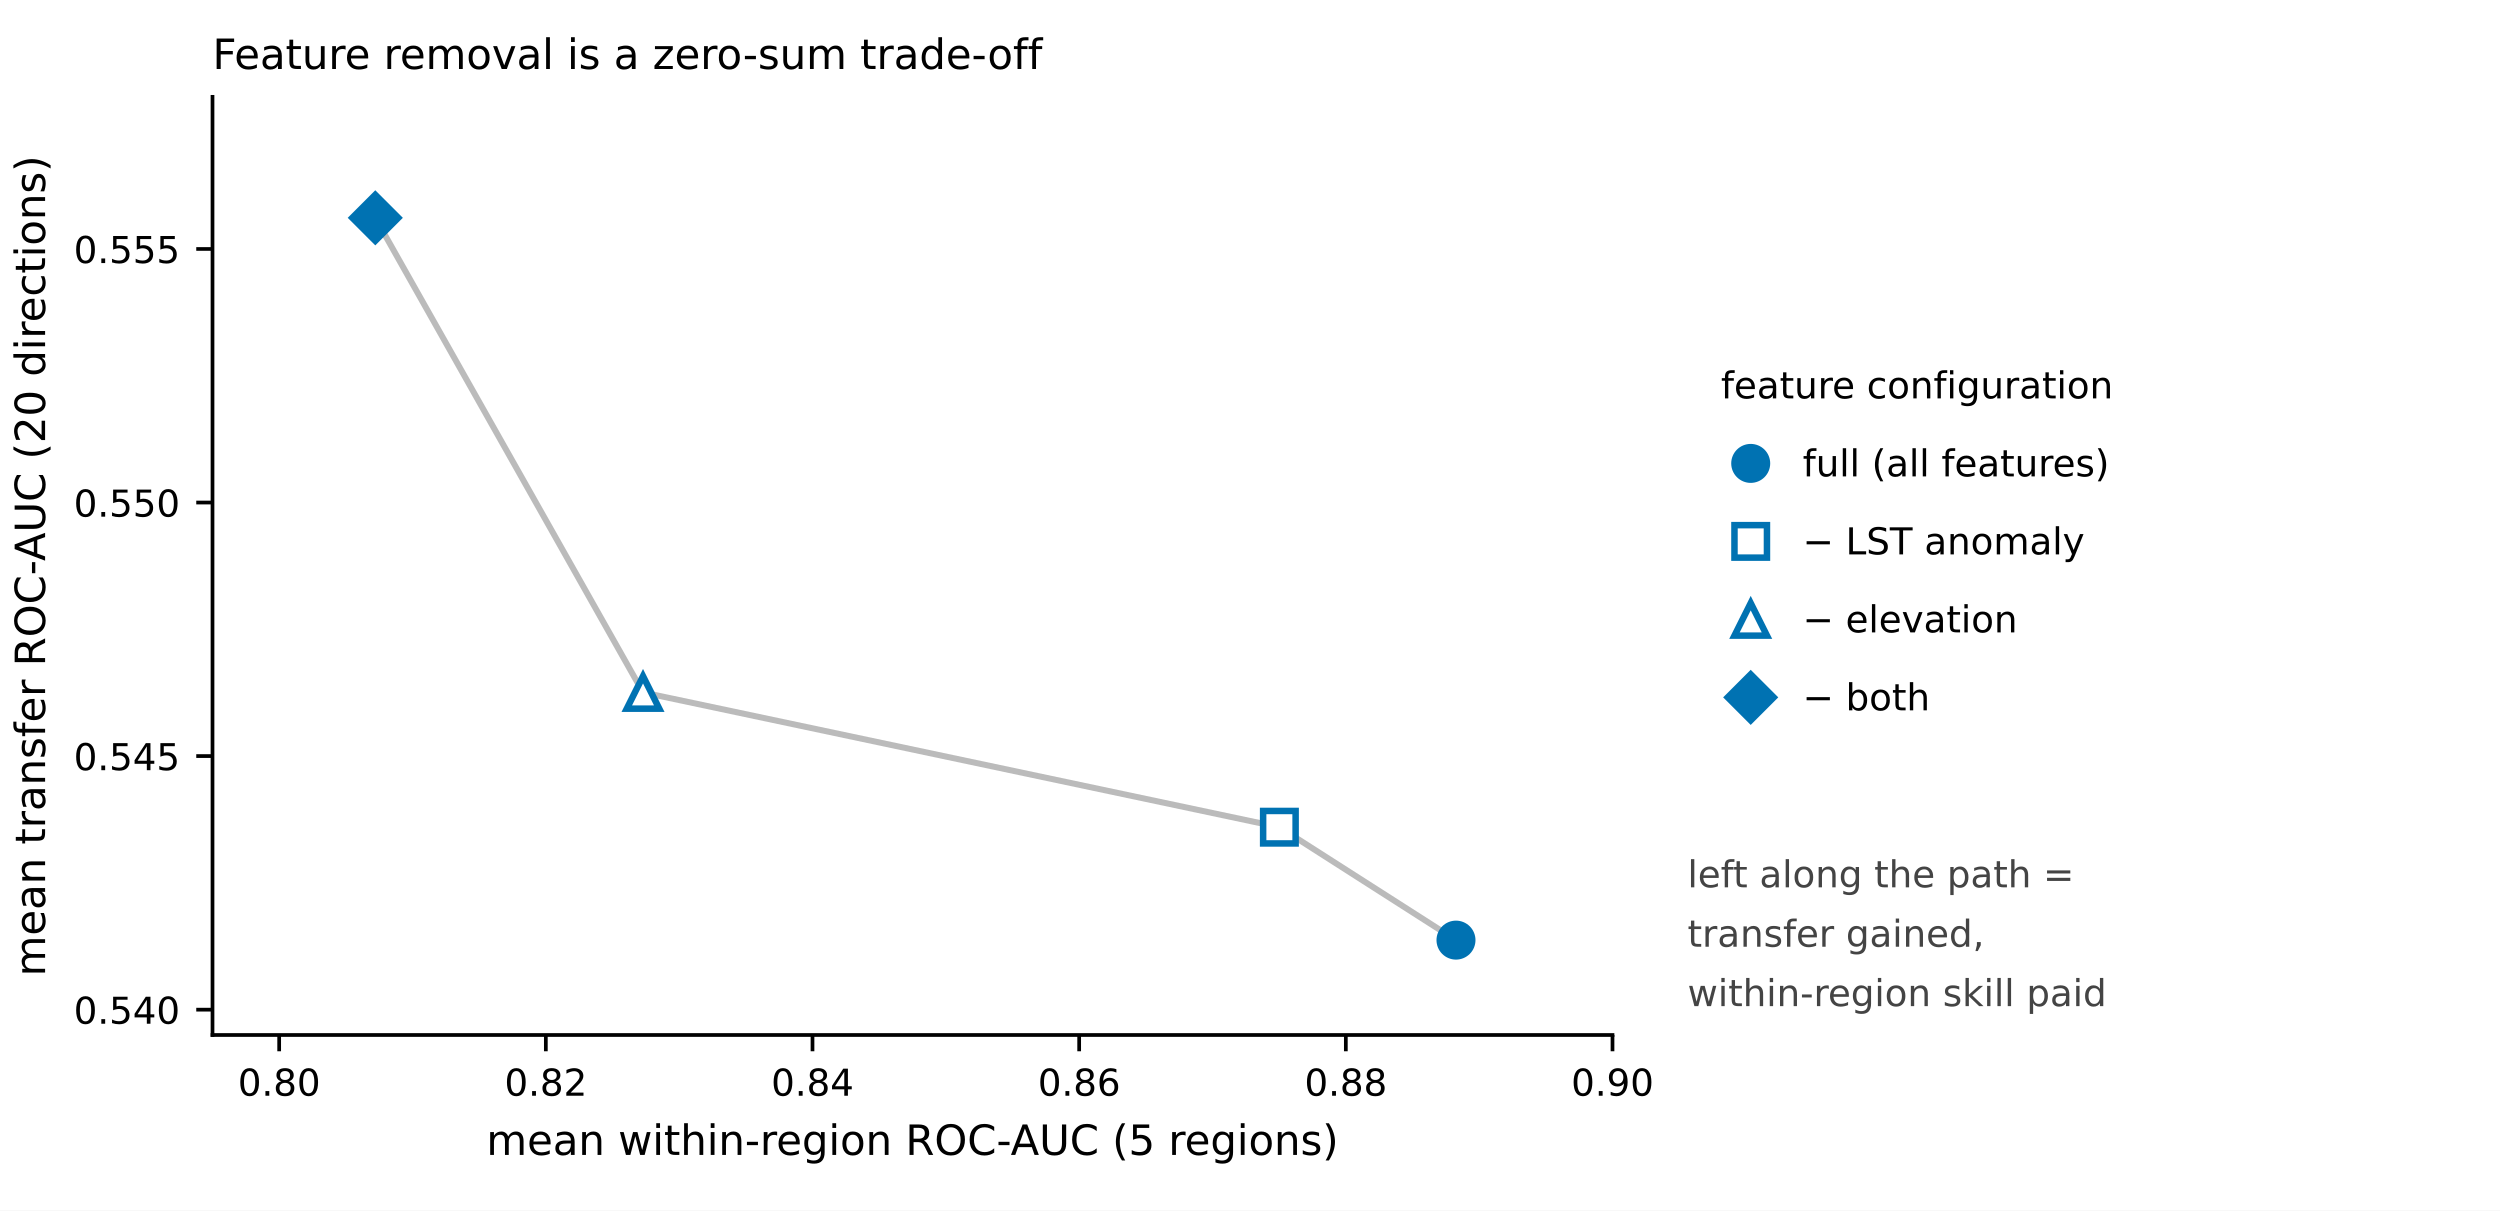
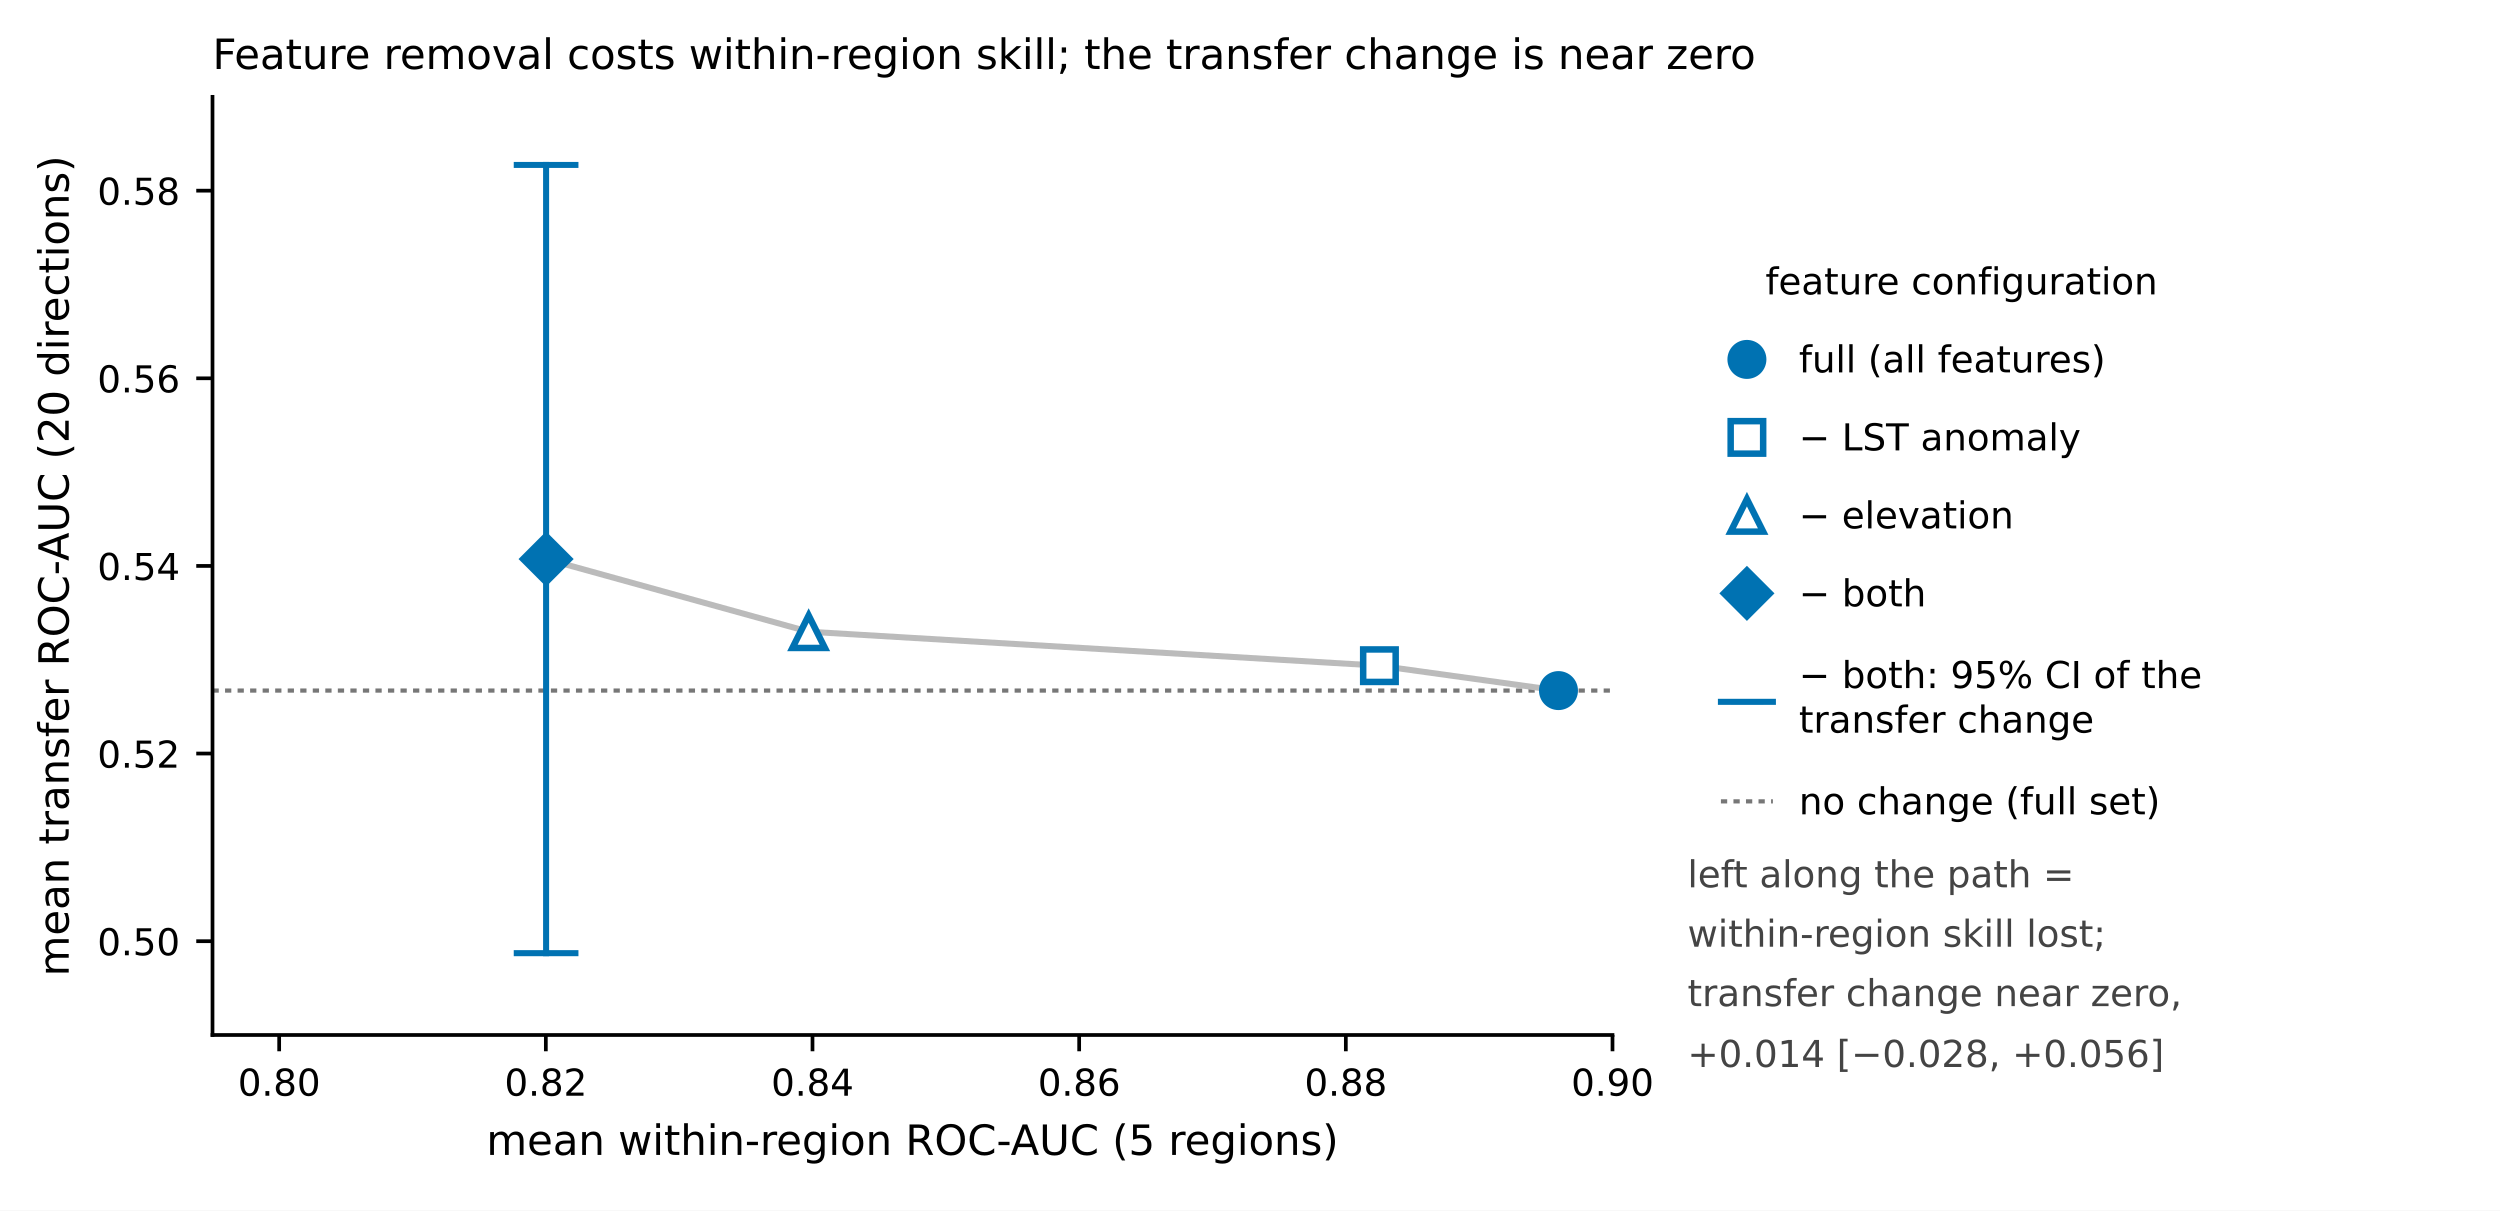
<svg xmlns="http://www.w3.org/2000/svg" xmlns:xlink="http://www.w3.org/1999/xlink" width="538.583pt" height="260.787pt" viewBox="0 0 538.583 260.787" version="1.1">
  <defs>
    <style type="text/css">*{stroke-linejoin: round; stroke-linecap: butt}</style>
  </defs>
  <g id="figure_1">
    <g id="patch_1">
      <path d="M 0 260.787  L 538.583 260.787  L 538.583 0  L 0 0  z " style="fill: #ffffff" />
    </g>
    <g id="axes_1">
      <g id="patch_2">
        <path d="M 45.78 222.973  L 347.386 222.973  L 347.386 20.863  L 45.78 20.863  z " style="fill: #ffffff" />
      </g>
      <g id="line2d_1">
-         <path d="M 313.668 202.533  L 275.62 178.206  L 138.528 149.172  L 80.849 46.925  " clip-path="url(#p1ce6769081)" style="fill: none; stroke: #bbbbbb; stroke-width: 1.3; stroke-linecap: square" />
+         <path d="M 45.78 148.775  L 347.386 148.775  " clip-path="url(#p6558971b50)" style="fill: none; stroke-dasharray: 1.35,1.35; stroke-dashoffset: 0; stroke: #777777; stroke-width: 0.9" />
+       </g>
+       <g id="line2d_2">
+         <path d="M 335.747 148.775  L 297.173 143.411  L 174.212 136.095  L 117.647 120.437  " clip-path="url(#p6558971b50)" style="fill: none; stroke: #bbbbbb; stroke-width: 1.3; stroke-linecap: square" />
      </g>
      <g id="matplotlib.axis_1">
        <g id="xtick_1">
-           <g id="line2d_2">
+           <g id="line2d_3">
            <defs>
-               <path id="m2e822967a6" d="M 0 0  L 0 3.5  " style="stroke: #000000; stroke-width: 0.8" />
+               <path id="m0a29e190fe" d="M 0 0  L 0 3.5  " style="stroke: #000000; stroke-width: 0.8" />
            </defs>
            <g>
-               <use xlink:href="#m2e822967a6" x="60.142" y="222.973" style="stroke: #000000; stroke-width: 0.8" />
+               <use xlink:href="#m0a29e190fe" x="60.142" y="222.973" style="stroke: #000000; stroke-width: 0.8" />
            </g>
          </g>
          <g id="text_1">
            <text style="font-size: 8px; font-family: 'DejaVu Sans', 'Bitstream Vera Sans', 'Computer Modern Sans Serif', 'Lucida Grande', 'Verdana', 'Geneva', 'Lucid', 'Arial', 'Helvetica', 'Avant Garde', sans-serif; text-anchor: middle" x="60.142" y="236.051" transform="rotate(-0 60.14173 236.0514)">0.80</text>
          </g>
        </g>
        <g id="xtick_2">
-           <g id="line2d_3">
-             <g>
-               <use xlink:href="#m2e822967a6" x="117.591" y="222.973" style="stroke: #000000; stroke-width: 0.8" />
+           <g id="line2d_4">
+             <g>
+               <use xlink:href="#m0a29e190fe" x="117.591" y="222.973" style="stroke: #000000; stroke-width: 0.8" />
            </g>
          </g>
          <g id="text_2">
            <text style="font-size: 8px; font-family: 'DejaVu Sans', 'Bitstream Vera Sans', 'Computer Modern Sans Serif', 'Lucida Grande', 'Verdana', 'Geneva', 'Lucid', 'Arial', 'Helvetica', 'Avant Garde', sans-serif; text-anchor: middle" x="117.591" y="236.051" transform="rotate(-0 117.5906 236.0514)">0.82</text>
          </g>
        </g>
        <g id="xtick_3">
-           <g id="line2d_4">
-             <g>
-               <use xlink:href="#m2e822967a6" x="175.039" y="222.973" style="stroke: #000000; stroke-width: 0.8" />
+           <g id="line2d_5">
+             <g>
+               <use xlink:href="#m0a29e190fe" x="175.039" y="222.973" style="stroke: #000000; stroke-width: 0.8" />
            </g>
          </g>
          <g id="text_3">
            <text style="font-size: 8px; font-family: 'DejaVu Sans', 'Bitstream Vera Sans', 'Computer Modern Sans Serif', 'Lucida Grande', 'Verdana', 'Geneva', 'Lucid', 'Arial', 'Helvetica', 'Avant Garde', sans-serif; text-anchor: middle" x="175.039" y="236.051" transform="rotate(-0 175.0394 236.0514)">0.84</text>
          </g>
        </g>
        <g id="xtick_4">
-           <g id="line2d_5">
-             <g>
-               <use xlink:href="#m2e822967a6" x="232.488" y="222.973" style="stroke: #000000; stroke-width: 0.8" />
+           <g id="line2d_6">
+             <g>
+               <use xlink:href="#m0a29e190fe" x="232.488" y="222.973" style="stroke: #000000; stroke-width: 0.8" />
            </g>
          </g>
          <g id="text_4">
            <text style="font-size: 8px; font-family: 'DejaVu Sans', 'Bitstream Vera Sans', 'Computer Modern Sans Serif', 'Lucida Grande', 'Verdana', 'Geneva', 'Lucid', 'Arial', 'Helvetica', 'Avant Garde', sans-serif; text-anchor: middle" x="232.488" y="236.051" transform="rotate(-0 232.4882 236.0514)">0.86</text>
          </g>
        </g>
        <g id="xtick_5">
-           <g id="line2d_6">
-             <g>
-               <use xlink:href="#m2e822967a6" x="289.937" y="222.973" style="stroke: #000000; stroke-width: 0.8" />
+           <g id="line2d_7">
+             <g>
+               <use xlink:href="#m0a29e190fe" x="289.937" y="222.973" style="stroke: #000000; stroke-width: 0.8" />
            </g>
          </g>
          <g id="text_5">
            <text style="font-size: 8px; font-family: 'DejaVu Sans', 'Bitstream Vera Sans', 'Computer Modern Sans Serif', 'Lucida Grande', 'Verdana', 'Geneva', 'Lucid', 'Arial', 'Helvetica', 'Avant Garde', sans-serif; text-anchor: middle" x="289.937" y="236.051" transform="rotate(-0 289.937 236.0514)">0.88</text>
          </g>
        </g>
        <g id="xtick_6">
-           <g id="line2d_7">
-             <g>
-               <use xlink:href="#m2e822967a6" x="347.386" y="222.973" style="stroke: #000000; stroke-width: 0.8" />
+           <g id="line2d_8">
+             <g>
+               <use xlink:href="#m0a29e190fe" x="347.386" y="222.973" style="stroke: #000000; stroke-width: 0.8" />
            </g>
          </g>
          <g id="text_6">
            <text style="font-size: 8px; font-family: 'DejaVu Sans', 'Bitstream Vera Sans', 'Computer Modern Sans Serif', 'Lucida Grande', 'Verdana', 'Geneva', 'Lucid', 'Arial', 'Helvetica', 'Avant Garde', sans-serif; text-anchor: middle" x="347.386" y="236.051" transform="rotate(-0 347.3858 236.0514)">0.90</text>
          </g>
        </g>
        <g id="text_7">
          <text style="font-size: 9px; font-family: 'DejaVu Sans', 'Bitstream Vera Sans', 'Computer Modern Sans Serif', 'Lucida Grande', 'Verdana', 'Geneva', 'Lucid', 'Arial', 'Helvetica', 'Avant Garde', sans-serif; text-anchor: middle" x="196.583" y="248.812" transform="rotate(-0 196.5827 248.8118)">mean within-region ROC-AUC (5 regions)</text>
        </g>
      </g>
      <g id="matplotlib.axis_2">
        <g id="ytick_1">
-           <g id="line2d_8">
+           <g id="line2d_9">
            <defs>
-               <path id="mc20624fbbd" d="M 0 0  L -3.5 0  " style="stroke: #000000; stroke-width: 0.8" />
+               <path id="mb01cf952e4" d="M 0 0  L -3.5 0  " style="stroke: #000000; stroke-width: 0.8" />
            </defs>
            <g>
-               <use xlink:href="#mc20624fbbd" x="45.78" y="217.511" style="stroke: #000000; stroke-width: 0.8" />
+               <use xlink:href="#mb01cf952e4" x="45.78" y="202.762" style="stroke: #000000; stroke-width: 0.8" />
            </g>
          </g>
          <g id="text_8">
-             <text style="font-size: 8px; font-family: 'DejaVu Sans', 'Bitstream Vera Sans', 'Computer Modern Sans Serif', 'Lucida Grande', 'Verdana', 'Geneva', 'Lucid', 'Arial', 'Helvetica', 'Avant Garde', sans-serif; text-anchor: end" x="38.78" y="220.55" transform="rotate(-0 38.77953 220.5499)">0.540</text>
+             <text style="font-size: 8px; font-family: 'DejaVu Sans', 'Bitstream Vera Sans', 'Computer Modern Sans Serif', 'Lucida Grande', 'Verdana', 'Geneva', 'Lucid', 'Arial', 'Helvetica', 'Avant Garde', sans-serif; text-anchor: end" x="38.78" y="205.801" transform="rotate(-0 38.77953 205.8013)">0.50</text>
          </g>
        </g>
        <g id="ytick_2">
-           <g id="line2d_9">
-             <g>
-               <use xlink:href="#mc20624fbbd" x="45.78" y="162.886" style="stroke: #000000; stroke-width: 0.8" />
+           <g id="line2d_10">
+             <g>
+               <use xlink:href="#mb01cf952e4" x="45.78" y="162.34" style="stroke: #000000; stroke-width: 0.8" />
            </g>
          </g>
          <g id="text_9">
-             <text style="font-size: 8px; font-family: 'DejaVu Sans', 'Bitstream Vera Sans', 'Computer Modern Sans Serif', 'Lucida Grande', 'Verdana', 'Geneva', 'Lucid', 'Arial', 'Helvetica', 'Avant Garde', sans-serif; text-anchor: end" x="38.78" y="165.925" transform="rotate(-0 38.77953 165.9255)">0.545</text>
+             <text style="font-size: 8px; font-family: 'DejaVu Sans', 'Bitstream Vera Sans', 'Computer Modern Sans Serif', 'Lucida Grande', 'Verdana', 'Geneva', 'Lucid', 'Arial', 'Helvetica', 'Avant Garde', sans-serif; text-anchor: end" x="38.78" y="165.379" transform="rotate(-0 38.77953 165.3792)">0.52</text>
          </g>
        </g>
        <g id="ytick_3">
-           <g id="line2d_10">
-             <g>
-               <use xlink:href="#mc20624fbbd" x="45.78" y="108.262" style="stroke: #000000; stroke-width: 0.8" />
+           <g id="line2d_11">
+             <g>
+               <use xlink:href="#mb01cf952e4" x="45.78" y="121.918" style="stroke: #000000; stroke-width: 0.8" />
            </g>
          </g>
          <g id="text_10">
-             <text style="font-size: 8px; font-family: 'DejaVu Sans', 'Bitstream Vera Sans', 'Computer Modern Sans Serif', 'Lucida Grande', 'Verdana', 'Geneva', 'Lucid', 'Arial', 'Helvetica', 'Avant Garde', sans-serif; text-anchor: end" x="38.78" y="111.301" transform="rotate(-0 38.77953 111.3011)">0.550</text>
+             <text style="font-size: 8px; font-family: 'DejaVu Sans', 'Bitstream Vera Sans', 'Computer Modern Sans Serif', 'Lucida Grande', 'Verdana', 'Geneva', 'Lucid', 'Arial', 'Helvetica', 'Avant Garde', sans-serif; text-anchor: end" x="38.78" y="124.957" transform="rotate(-0 38.77953 124.9572)">0.54</text>
          </g>
        </g>
        <g id="ytick_4">
-           <g id="line2d_11">
-             <g>
-               <use xlink:href="#mc20624fbbd" x="45.78" y="53.638" style="stroke: #000000; stroke-width: 0.8" />
+           <g id="line2d_12">
+             <g>
+               <use xlink:href="#mb01cf952e4" x="45.78" y="81.496" style="stroke: #000000; stroke-width: 0.8" />
            </g>
          </g>
          <g id="text_11">
-             <text style="font-size: 8px; font-family: 'DejaVu Sans', 'Bitstream Vera Sans', 'Computer Modern Sans Serif', 'Lucida Grande', 'Verdana', 'Geneva', 'Lucid', 'Arial', 'Helvetica', 'Avant Garde', sans-serif; text-anchor: end" x="38.78" y="56.677" transform="rotate(-0 38.77953 56.67669)">0.555</text>
-           </g>
-         </g>
-         <g id="text_12">
-           <text style="font-size: 9px; font-family: 'DejaVu Sans', 'Bitstream Vera Sans', 'Computer Modern Sans Serif', 'Lucida Grande', 'Verdana', 'Geneva', 'Lucid', 'Arial', 'Helvetica', 'Avant Garde', sans-serif; text-anchor: middle" x="9.715" y="121.918" transform="rotate(-90 9.714918 121.9181)">mean transfer ROC-AUC (20 directions)</text>
-         </g>
+             <text style="font-size: 8px; font-family: 'DejaVu Sans', 'Bitstream Vera Sans', 'Computer Modern Sans Serif', 'Lucida Grande', 'Verdana', 'Geneva', 'Lucid', 'Arial', 'Helvetica', 'Avant Garde', sans-serif; text-anchor: end" x="38.78" y="84.535" transform="rotate(-0 38.77953 84.53512)">0.56</text>
+           </g>
+         </g>
+         <g id="ytick_5">
+           <g id="line2d_13">
+             <g>
+               <use xlink:href="#mb01cf952e4" x="45.78" y="41.074" style="stroke: #000000; stroke-width: 0.8" />
+             </g>
+           </g>
+           <g id="text_12">
+             <text style="font-size: 8px; font-family: 'DejaVu Sans', 'Bitstream Vera Sans', 'Computer Modern Sans Serif', 'Lucida Grande', 'Verdana', 'Geneva', 'Lucid', 'Arial', 'Helvetica', 'Avant Garde', sans-serif; text-anchor: end" x="38.78" y="44.113" transform="rotate(-0 38.77953 44.11308)">0.58</text>
+           </g>
+         </g>
+         <g id="text_13">
+           <text style="font-size: 9px; font-family: 'DejaVu Sans', 'Bitstream Vera Sans', 'Computer Modern Sans Serif', 'Lucida Grande', 'Verdana', 'Geneva', 'Lucid', 'Arial', 'Helvetica', 'Avant Garde', sans-serif; text-anchor: middle" x="14.805" y="121.918" transform="rotate(-90 14.80492 121.9181)">mean transfer ROC-AUC (20 directions)</text>
+         </g>
+       </g>
+       <g id="line2d_14">
+         <path d="M 117.647 205.344  L 117.647 35.53  " clip-path="url(#p6558971b50)" style="fill: none; stroke: #0072b2; stroke-width: 1.3; stroke-linecap: square" />
+       </g>
+       <g id="line2d_15">
+         <path d="M 111.327 205.344  L 123.966 205.344  " clip-path="url(#p6558971b50)" style="fill: none; stroke: #0072b2; stroke-width: 1.3; stroke-linecap: square" />
+       </g>
+       <g id="line2d_16">
+         <path d="M 111.327 35.53  L 123.966 35.53  " clip-path="url(#p6558971b50)" style="fill: none; stroke: #0072b2; stroke-width: 1.3; stroke-linecap: square" />
      </g>
      <g id="patch_3">
        <path d="M 45.78 222.973  L 45.78 20.863  " style="fill: none; stroke: #000000; stroke-width: 0.8; stroke-linejoin: miter; stroke-linecap: square" />
      </g>
      <g id="patch_4">
        <path d="M 45.78 222.973  L 347.386 222.973  " style="fill: none; stroke: #000000; stroke-width: 0.8; stroke-linejoin: miter; stroke-linecap: square" />
      </g>
-       <g id="line2d_12">
-         <defs>
-           <path id="mf20c45f565" d="M 0 3.5  C 0.928 3.5 1.819 3.131 2.475 2.475  C 3.131 1.819 3.5 0.928 3.5 0  C 3.5 -0.928 3.131 -1.819 2.475 -2.475  C 1.819 -3.131 0.928 -3.5 0 -3.5  C -0.928 -3.5 -1.819 -3.131 -2.475 -2.475  C -3.131 -1.819 -3.5 -0.928 -3.5 0  C -3.5 0.928 -3.131 1.819 -2.475 2.475  C -1.819 3.131 -0.928 3.5 0 3.5  z " style="stroke: #0072b2; stroke-width: 1.4" />
-         </defs>
-         <g clip-path="url(#p1ce6769081)">
-           <use xlink:href="#mf20c45f565" x="313.668" y="202.533" style="fill: #0072b2; stroke: #0072b2; stroke-width: 1.4" />
-         </g>
-       </g>
-       <g id="line2d_13">
-         <defs>
-           <path id="m26e0f40bff" d="M -3.5 3.5  L 3.5 3.5  L 3.5 -3.5  L -3.5 -3.5  z " style="stroke: #0072b2; stroke-width: 1.4; stroke-linejoin: miter" />
-         </defs>
-         <g clip-path="url(#p1ce6769081)">
-           <use xlink:href="#m26e0f40bff" x="275.62" y="178.206" style="fill: #ffffff; stroke: #0072b2; stroke-width: 1.4; stroke-linejoin: miter" />
-         </g>
-       </g>
-       <g id="line2d_14">
-         <defs>
-           <path id="maf7c131c5c" d="M 0 -3.5  L -3.5 3.5  L 3.5 3.5  z " style="stroke: #0072b2; stroke-width: 1.4; stroke-linejoin: miter" />
-         </defs>
-         <g clip-path="url(#p1ce6769081)">
-           <use xlink:href="#maf7c131c5c" x="138.528" y="149.172" style="fill: #ffffff; stroke: #0072b2; stroke-width: 1.4; stroke-linejoin: miter" />
-         </g>
-       </g>
-       <g id="line2d_15">
-         <defs>
-           <path id="mab5ae75997" d="M -0 4.95  L 4.95 0  L 0 -4.95  L -4.95 -0  z " style="stroke: #0072b2; stroke-width: 1.4; stroke-linejoin: miter" />
-         </defs>
-         <g clip-path="url(#p1ce6769081)">
-           <use xlink:href="#mab5ae75997" x="80.849" y="46.925" style="fill: #0072b2; stroke: #0072b2; stroke-width: 1.4; stroke-linejoin: miter" />
-         </g>
-       </g>
-       <g id="text_13">
-         <text style="font-size: 9px; font-family: 'DejaVu Sans', 'Bitstream Vera Sans', 'Computer Modern Sans Serif', 'Lucida Grande', 'Verdana', 'Geneva', 'Lucid', 'Arial', 'Helvetica', 'Avant Garde', sans-serif; text-anchor: start" x="45.78" y="14.863" transform="rotate(-0 45.77953 14.86299)">Feature removal is a zero-sum trade-off</text>
-       </g>
-     </g>
-     <g id="text_14">
+       <g id="line2d_17">
+         <defs>
+           <path id="m2e6a8cef75" d="M 0 3.5  C 0.928 3.5 1.819 3.131 2.475 2.475  C 3.131 1.819 3.5 0.928 3.5 0  C 3.5 -0.928 3.131 -1.819 2.475 -2.475  C 1.819 -3.131 0.928 -3.5 0 -3.5  C -0.928 -3.5 -1.819 -3.131 -2.475 -2.475  C -3.131 -1.819 -3.5 -0.928 -3.5 0  C -3.5 0.928 -3.131 1.819 -2.475 2.475  C -1.819 3.131 -0.928 3.5 0 3.5  z " style="stroke: #0072b2; stroke-width: 1.4" />
+         </defs>
+         <g clip-path="url(#p6558971b50)">
+           <use xlink:href="#m2e6a8cef75" x="335.747" y="148.775" style="fill: #0072b2; stroke: #0072b2; stroke-width: 1.4" />
+         </g>
+       </g>
+       <g id="line2d_18">
+         <defs>
+           <path id="m8f9c9ec0e0" d="M -3.5 3.5  L 3.5 3.5  L 3.5 -3.5  L -3.5 -3.5  z " style="stroke: #0072b2; stroke-width: 1.4; stroke-linejoin: miter" />
+         </defs>
+         <g clip-path="url(#p6558971b50)">
+           <use xlink:href="#m8f9c9ec0e0" x="297.173" y="143.411" style="fill: #ffffff; stroke: #0072b2; stroke-width: 1.4; stroke-linejoin: miter" />
+         </g>
+       </g>
+       <g id="line2d_19">
+         <defs>
+           <path id="me2285b5387" d="M 0 -3.5  L -3.5 3.5  L 3.5 3.5  z " style="stroke: #0072b2; stroke-width: 1.4; stroke-linejoin: miter" />
+         </defs>
+         <g clip-path="url(#p6558971b50)">
+           <use xlink:href="#me2285b5387" x="174.212" y="136.095" style="fill: #ffffff; stroke: #0072b2; stroke-width: 1.4; stroke-linejoin: miter" />
+         </g>
+       </g>
+       <g id="line2d_20">
+         <defs>
+           <path id="m0b2b655070" d="M 0 4.95  L 4.95 0  L 0 -4.95  L -4.95 0  z " style="stroke: #0072b2; stroke-width: 1.4; stroke-linejoin: miter" />
+         </defs>
+         <g clip-path="url(#p6558971b50)">
+           <use xlink:href="#m0b2b655070" x="117.647" y="120.437" style="fill: #0072b2; stroke: #0072b2; stroke-width: 1.4; stroke-linejoin: miter" />
+         </g>
+       </g>
+       <g id="text_14">
+         <text style="font-size: 9px; font-family: 'DejaVu Sans', 'Bitstream Vera Sans', 'Computer Modern Sans Serif', 'Lucida Grande', 'Verdana', 'Geneva', 'Lucid', 'Arial', 'Helvetica', 'Avant Garde', sans-serif; text-anchor: start" x="45.78" y="14.863" transform="rotate(-0 45.77953 14.86299)">Feature removal costs within-region skill; the transfer change is near zero</text>
+       </g>
+     </g>
+     <g id="text_15">
      <text style="font-size: 8px; font-family: 'DejaVu Sans', 'Bitstream Vera Sans', 'Computer Modern Sans Serif', 'Lucida Grande', 'Verdana', 'Geneva', 'Lucid', 'Arial', 'Helvetica', 'Avant Garde', sans-serif; fill: #444444" transform="translate(363.5433 191.1587)">left along the path =</text>
-       <text style="font-size: 8px; font-family: 'DejaVu Sans', 'Bitstream Vera Sans', 'Computer Modern Sans Serif', 'Lucida Grande', 'Verdana', 'Geneva', 'Lucid', 'Arial', 'Helvetica', 'Avant Garde', sans-serif; fill: #444444" transform="translate(363.5433 203.9587)">transfer gained,</text>
-       <text style="font-size: 8px; font-family: 'DejaVu Sans', 'Bitstream Vera Sans', 'Computer Modern Sans Serif', 'Lucida Grande', 'Verdana', 'Geneva', 'Lucid', 'Arial', 'Helvetica', 'Avant Garde', sans-serif; fill: #444444" transform="translate(363.5433 216.7587)">within-region skill paid</text>
+       <text style="font-size: 8px; font-family: 'DejaVu Sans', 'Bitstream Vera Sans', 'Computer Modern Sans Serif', 'Lucida Grande', 'Verdana', 'Geneva', 'Lucid', 'Arial', 'Helvetica', 'Avant Garde', sans-serif; fill: #444444" transform="translate(363.5433 203.9587)">within-region skill lost;</text>
+       <text style="font-size: 8px; font-family: 'DejaVu Sans', 'Bitstream Vera Sans', 'Computer Modern Sans Serif', 'Lucida Grande', 'Verdana', 'Geneva', 'Lucid', 'Arial', 'Helvetica', 'Avant Garde', sans-serif; fill: #444444" transform="translate(363.5433 216.7587)">transfer change near zero,</text>
+       <text style="font-size: 8px; font-family: 'DejaVu Sans', 'Bitstream Vera Sans', 'Computer Modern Sans Serif', 'Lucida Grande', 'Verdana', 'Geneva', 'Lucid', 'Arial', 'Helvetica', 'Avant Garde', sans-serif; fill: #444444" transform="translate(363.5433 229.8631)">+0.014 [−0.028, +0.056]</text>
    </g>
    <g id="legend_1">
-       <g id="text_15">
-         <text style="font-size: 8px; font-family: 'DejaVu Sans', 'Bitstream Vera Sans', 'Computer Modern Sans Serif', 'Lucida Grande', 'Verdana', 'Geneva', 'Lucid', 'Arial', 'Helvetica', 'Avant Garde', sans-serif; text-anchor: start" x="370.743" y="85.832" transform="rotate(-0 370.7433 85.83152)">feature configuration</text>
-       </g>
-       <g id="line2d_16">
-         <g>
-           <use xlink:href="#mf20c45f565" x="377.161" y="99.832" style="fill: #0072b2; stroke: #0072b2; stroke-width: 1.4" />
-         </g>
-       </g>
      <g id="text_16">
-         <text style="font-size: 8px; font-family: 'DejaVu Sans', 'Bitstream Vera Sans', 'Computer Modern Sans Serif', 'Lucida Grande', 'Verdana', 'Geneva', 'Lucid', 'Arial', 'Helvetica', 'Avant Garde', sans-serif; text-anchor: start" x="388.361" y="102.632" transform="rotate(-0 388.3608 102.6321)">full (all features)</text>
-       </g>
-       <g id="line2d_17">
-         <g>
-           <use xlink:href="#m26e0f40bff" x="377.161" y="116.633" style="fill: #ffffff; stroke: #0072b2; stroke-width: 1.4; stroke-linejoin: miter" />
+         <text style="font-size: 8px; font-family: 'DejaVu Sans', 'Bitstream Vera Sans', 'Computer Modern Sans Serif', 'Lucida Grande', 'Verdana', 'Geneva', 'Lucid', 'Arial', 'Helvetica', 'Avant Garde', sans-serif; text-anchor: start" x="380.327" y="63.429" transform="rotate(-0 380.3271 63.42902)">feature configuration</text>
+       </g>
+       <g id="line2d_21">
+         <g>
+           <use xlink:href="#m2e6a8cef75" x="376.343" y="77.43" style="fill: #0072b2; stroke: #0072b2; stroke-width: 1.4" />
        </g>
      </g>
      <g id="text_17">
-         <text style="font-size: 8px; font-family: 'DejaVu Sans', 'Bitstream Vera Sans', 'Computer Modern Sans Serif', 'Lucida Grande', 'Verdana', 'Geneva', 'Lucid', 'Arial', 'Helvetica', 'Avant Garde', sans-serif; text-anchor: start" x="388.361" y="119.433" transform="rotate(-0 388.3608 119.4328)">− LST anomaly</text>
-       </g>
-       <g id="line2d_18">
-         <g>
-           <use xlink:href="#maf7c131c5c" x="377.161" y="133.433" style="fill: #ffffff; stroke: #0072b2; stroke-width: 1.4; stroke-linejoin: miter" />
+         <text style="font-size: 8px; font-family: 'DejaVu Sans', 'Bitstream Vera Sans', 'Computer Modern Sans Serif', 'Lucida Grande', 'Verdana', 'Geneva', 'Lucid', 'Arial', 'Helvetica', 'Avant Garde', sans-serif; text-anchor: start" x="387.543" y="80.23" transform="rotate(-0 387.5433 80.22964)">full (all features)</text>
+       </g>
+       <g id="line2d_22">
+         <g>
+           <use xlink:href="#m8f9c9ec0e0" x="376.343" y="94.23" style="fill: #ffffff; stroke: #0072b2; stroke-width: 1.4; stroke-linejoin: miter" />
        </g>
      </g>
      <g id="text_18">
-         <text style="font-size: 8px; font-family: 'DejaVu Sans', 'Bitstream Vera Sans', 'Computer Modern Sans Serif', 'Lucida Grande', 'Verdana', 'Geneva', 'Lucid', 'Arial', 'Helvetica', 'Avant Garde', sans-serif; text-anchor: start" x="388.361" y="136.233" transform="rotate(-0 388.3608 136.2334)">− elevation</text>
-       </g>
-       <g id="line2d_19">
-         <g>
-           <use xlink:href="#mab5ae75997" x="377.161" y="150.234" style="fill: #0072b2; stroke: #0072b2; stroke-width: 1.4; stroke-linejoin: miter" />
+         <text style="font-size: 8px; font-family: 'DejaVu Sans', 'Bitstream Vera Sans', 'Computer Modern Sans Serif', 'Lucida Grande', 'Verdana', 'Geneva', 'Lucid', 'Arial', 'Helvetica', 'Avant Garde', sans-serif; text-anchor: start" x="387.543" y="97.03" transform="rotate(-0 387.5433 97.03027)">− LST anomaly</text>
+       </g>
+       <g id="line2d_23">
+         <g>
+           <use xlink:href="#me2285b5387" x="376.343" y="111.031" style="fill: #ffffff; stroke: #0072b2; stroke-width: 1.4; stroke-linejoin: miter" />
        </g>
      </g>
      <g id="text_19">
-         <text style="font-size: 8px; font-family: 'DejaVu Sans', 'Bitstream Vera Sans', 'Computer Modern Sans Serif', 'Lucida Grande', 'Verdana', 'Geneva', 'Lucid', 'Arial', 'Helvetica', 'Avant Garde', sans-serif; text-anchor: start" x="388.361" y="153.034" transform="rotate(-0 388.3608 153.034)">− both</text>
+         <text style="font-size: 8px; font-family: 'DejaVu Sans', 'Bitstream Vera Sans', 'Computer Modern Sans Serif', 'Lucida Grande', 'Verdana', 'Geneva', 'Lucid', 'Arial', 'Helvetica', 'Avant Garde', sans-serif; text-anchor: start" x="387.543" y="113.831" transform="rotate(-0 387.5433 113.8309)">− elevation</text>
+       </g>
+       <g id="line2d_24">
+         <g>
+           <use xlink:href="#m0b2b655070" x="376.343" y="127.832" style="fill: #0072b2; stroke: #0072b2; stroke-width: 1.4; stroke-linejoin: miter" />
+         </g>
+       </g>
+       <g id="text_20">
+         <text style="font-size: 8px; font-family: 'DejaVu Sans', 'Bitstream Vera Sans', 'Computer Modern Sans Serif', 'Lucida Grande', 'Verdana', 'Geneva', 'Lucid', 'Arial', 'Helvetica', 'Avant Garde', sans-serif; text-anchor: start" x="387.543" y="130.632" transform="rotate(-0 387.5433 130.6315)">− both</text>
+       </g>
+       <g id="line2d_25">
+         <path d="M 370.743 151.195  L 376.343 151.195  L 381.943 151.195  " style="fill: none; stroke: #0072b2; stroke-width: 1.3; stroke-linecap: square" />
+         <defs>
+           <path id="m5aa27de86f" d="M 3.5 0  L -3.5 -0  " style="stroke: #0072b2" />
+         </defs>
+         <g>
+           <use xlink:href="#m5aa27de86f" x="376.343" y="151.195" style="fill: #0072b2; stroke: #0072b2" />
+         </g>
+       </g>
+       <g id="text_21">
+         <text style="font-size: 8px; font-family: 'DejaVu Sans', 'Bitstream Vera Sans', 'Computer Modern Sans Serif', 'Lucida Grande', 'Verdana', 'Geneva', 'Lucid', 'Arial', 'Helvetica', 'Avant Garde', sans-serif" transform="translate(387.5433 148.2329)">− both: 95% CI of the</text>
+         <text style="font-size: 8px; font-family: 'DejaVu Sans', 'Bitstream Vera Sans', 'Computer Modern Sans Serif', 'Lucida Grande', 'Verdana', 'Geneva', 'Lucid', 'Arial', 'Helvetica', 'Avant Garde', sans-serif" transform="translate(387.5433 157.8351)">transfer change</text>
+       </g>
+       <g id="line2d_26">
+         <path d="M 370.743 172.637  L 376.343 172.637  L 381.943 172.637  " style="fill: none; stroke-dasharray: 1.35,1.35; stroke-dashoffset: 0; stroke: #777777; stroke-width: 0.9" />
+       </g>
+       <g id="text_22">
+         <text style="font-size: 8px; font-family: 'DejaVu Sans', 'Bitstream Vera Sans', 'Computer Modern Sans Serif', 'Lucida Grande', 'Verdana', 'Geneva', 'Lucid', 'Arial', 'Helvetica', 'Avant Garde', sans-serif; text-anchor: start" x="387.543" y="175.437" transform="rotate(-0 387.5433 175.4365)">no change (full set)</text>
      </g>
    </g>
  </g>
  <defs>
-     <clipPath id="p1ce6769081">
+     <clipPath id="p6558971b50">
      <rect x="45.78" y="20.863" width="301.606" height="202.11" />
    </clipPath>
  </defs>
</svg>
